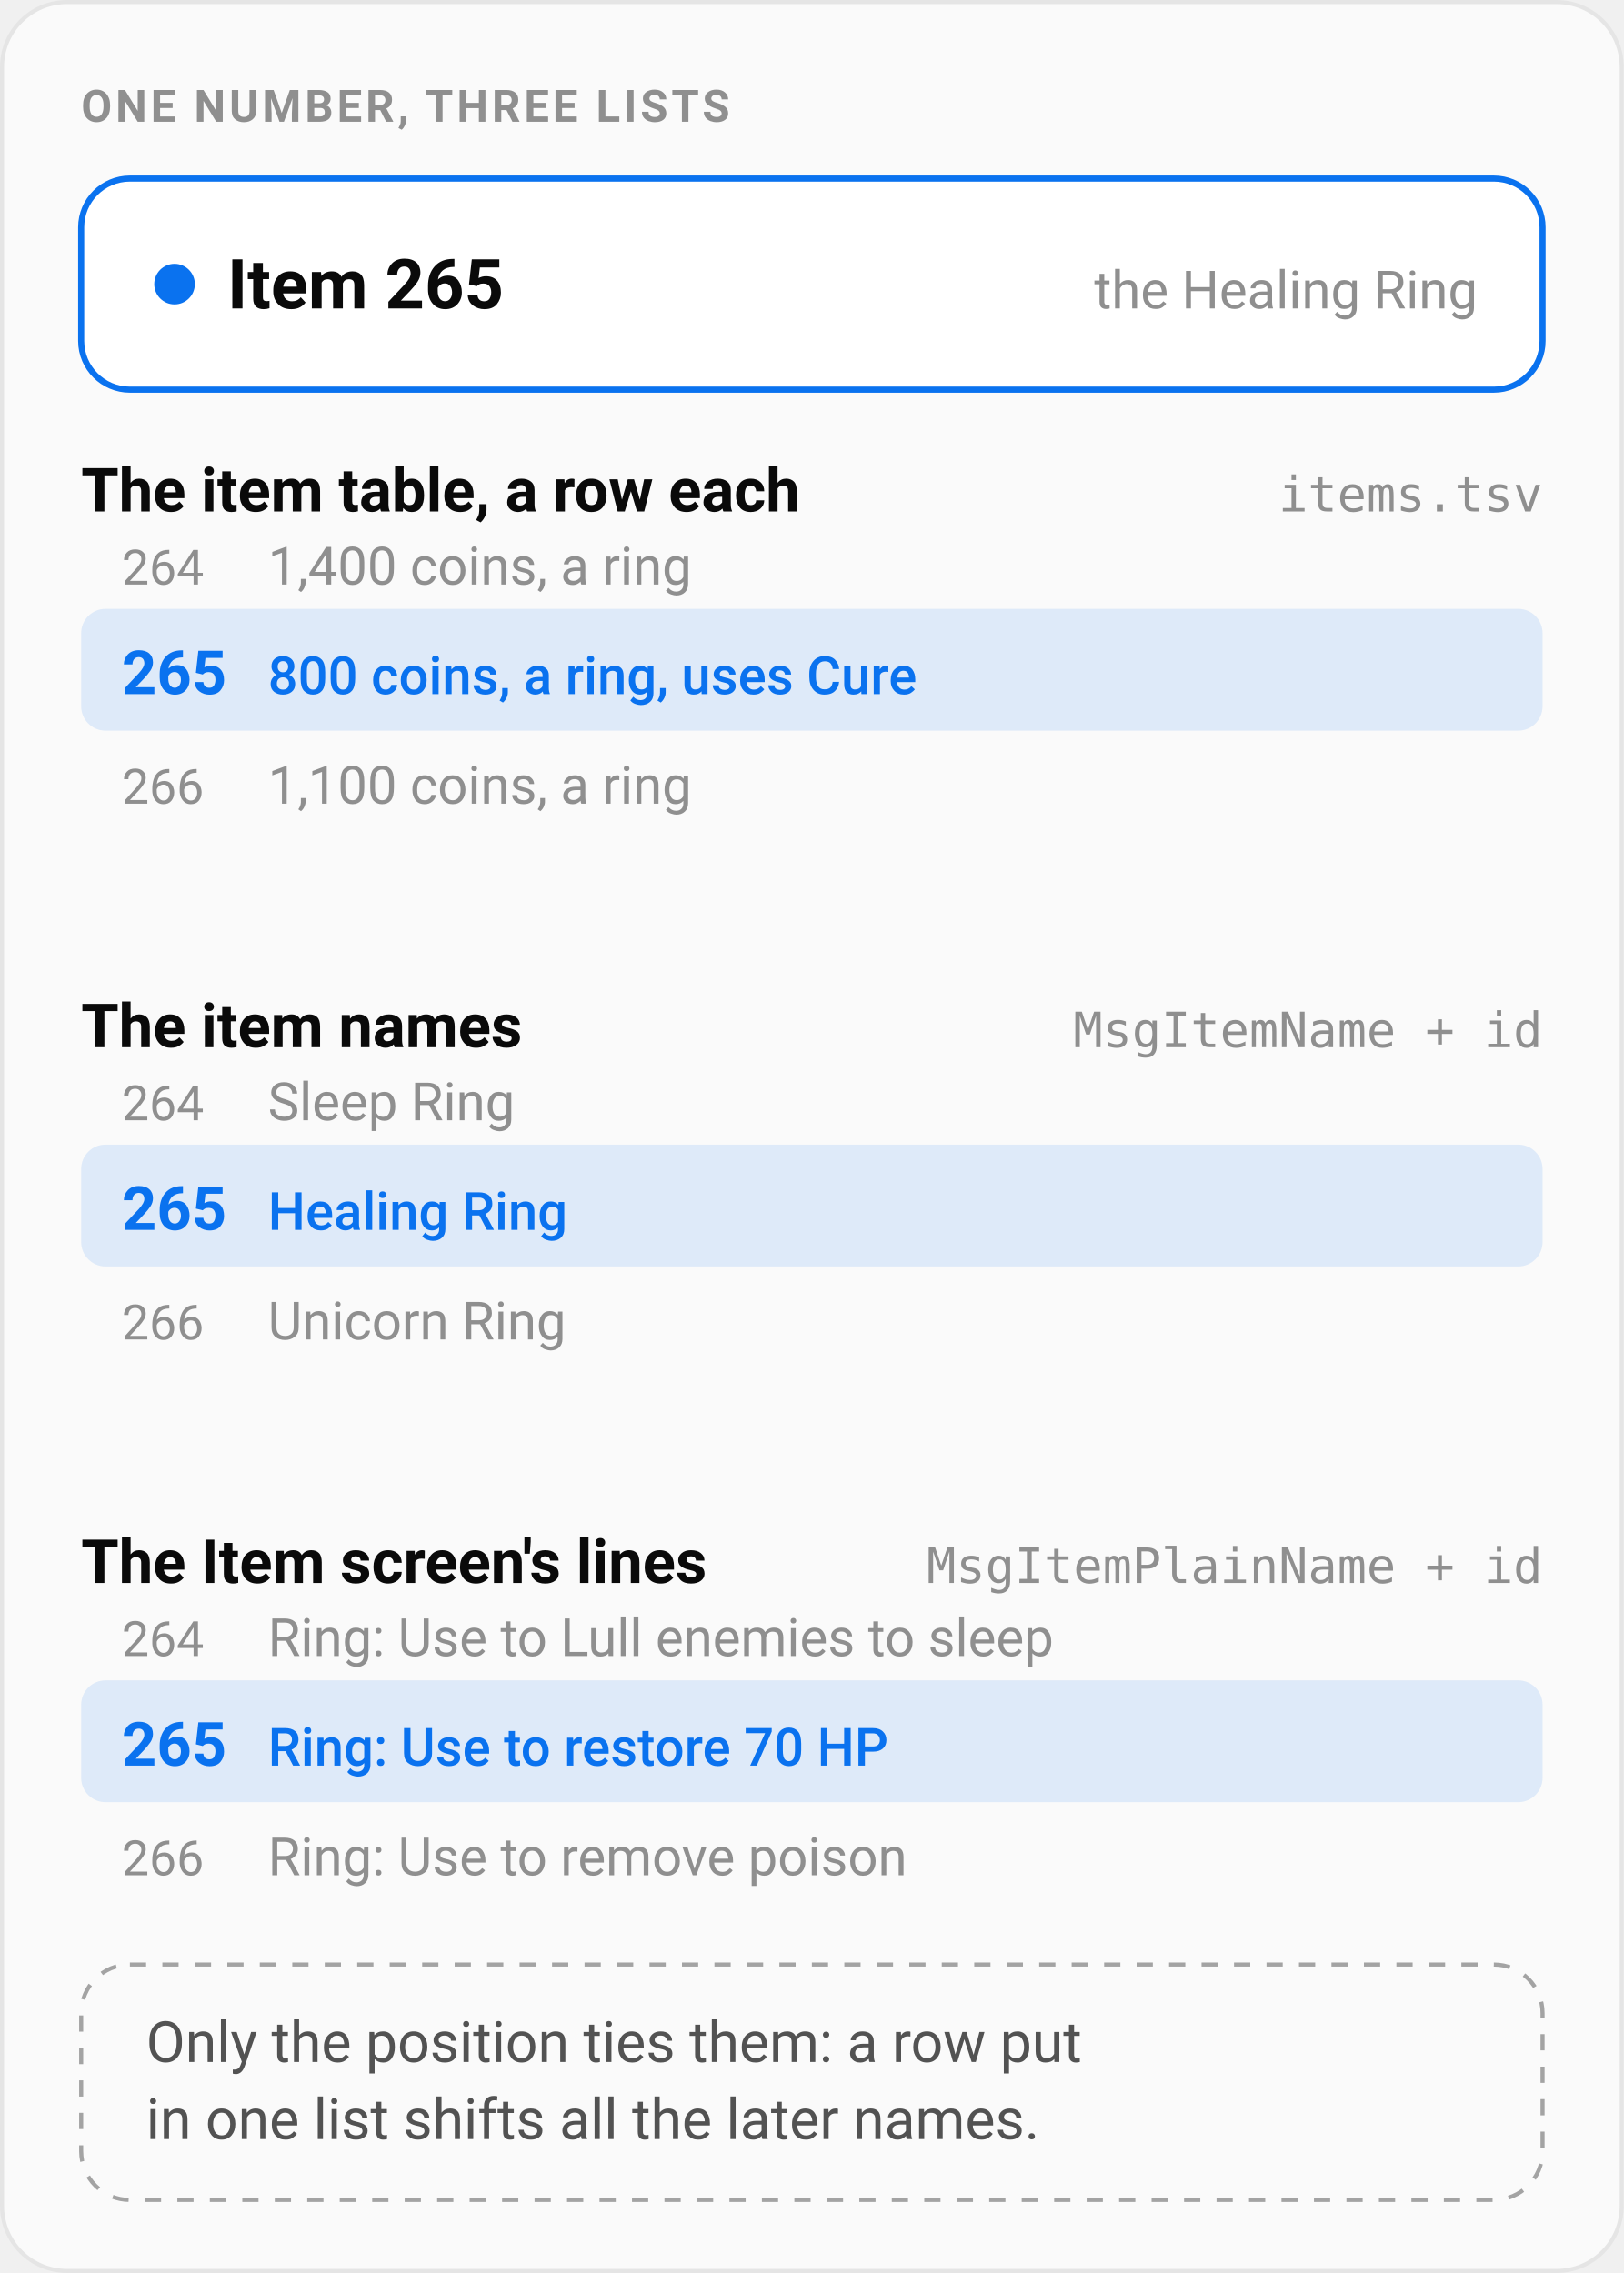
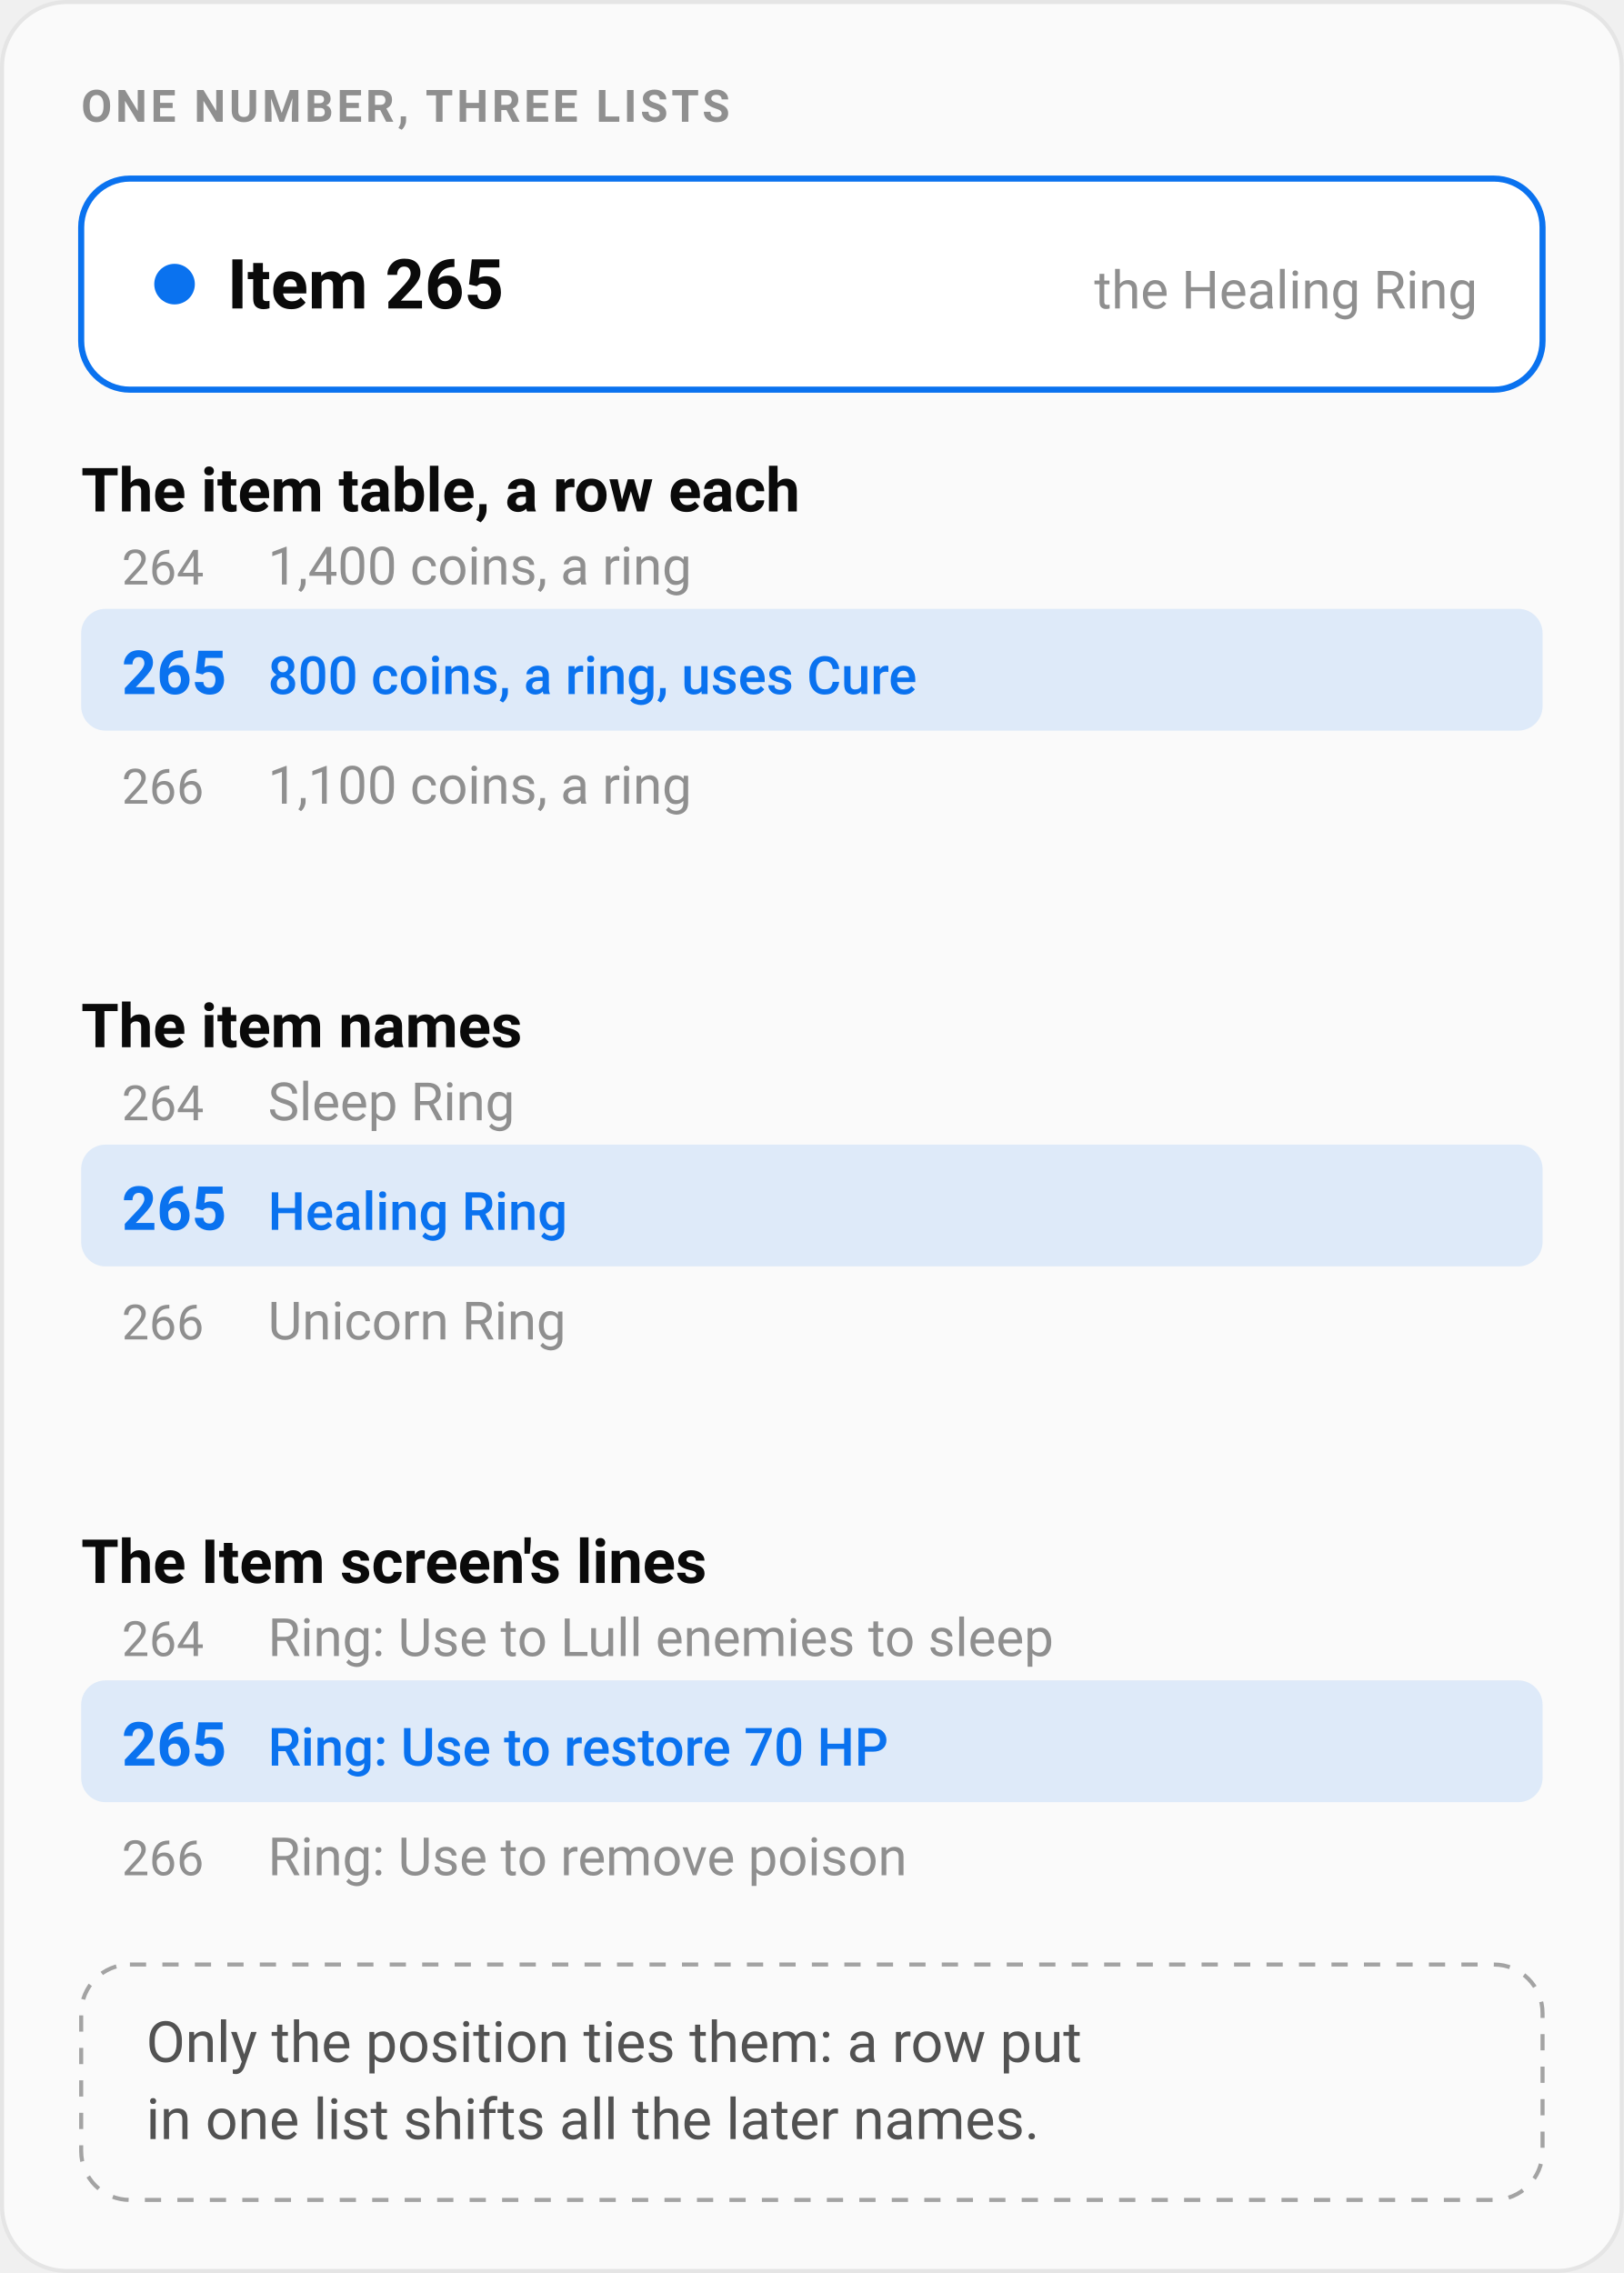
<svg xmlns="http://www.w3.org/2000/svg" width="480" viewBox="0 0 400 560" role="img" aria-labelledby="title desc">
  <style>
    .panel { fill: #fafafa; stroke: #e5e5e5; }
    .card { fill: #ffffff; stroke: #e5e5e5; }
    .card-accent { fill: #ffffff; stroke: #0a72ef; stroke-width: 1.5; }
    .card-exit { fill: #fafafa; stroke: #a3a3a3; stroke-dasharray: 4 4; }
    .chip { fill: #f0f6ff; stroke: #bcd7fb; }
    .chip-exit { fill: #fff3f0; stroke: #f6c3b7; }
    .chip-wait { fill: #f5f5f5; stroke: #d4d4d4; }
    .chip-ok { fill: #effaf2; stroke: #b4e3c2; }
    .h { fill: #0a0a0a; font: 600 15px ui-sans-serif, system-ui, -apple-system, "Segoe UI", Roboto, sans-serif; }
    .big { fill: #0a0a0a; font: 600 17px ui-sans-serif, system-ui, -apple-system, "Segoe UI", Roboto, sans-serif; }
    .p { fill: #525252; font: 400 14px ui-sans-serif, system-ui, -apple-system, "Segoe UI", Roboto, sans-serif; }
    .sub { fill: #8f8f8f; font: 400 13px ui-sans-serif, system-ui, -apple-system, "Segoe UI", Roboto, sans-serif; }
    .small { fill: #8f8f8f; font: 400 12px ui-sans-serif, system-ui, -apple-system, "Segoe UI", Roboto, sans-serif; }
    .k { fill: #0a72ef; font: 500 13px ui-sans-serif, system-ui, -apple-system, "Segoe UI", Roboto, sans-serif; }
    .kb { fill: #0a72ef; font: 600 15px ui-sans-serif, system-ui, -apple-system, "Segoe UI", Roboto, sans-serif; }
    .kx { fill: #c2410c; font: 500 13px ui-sans-serif, system-ui, -apple-system, "Segoe UI", Roboto, sans-serif; }
    .kw { fill: #525252; font: 500 13px ui-sans-serif, system-ui, -apple-system, "Segoe UI", Roboto, sans-serif; }
    .ko { fill: #15803d; font: 500 13px ui-sans-serif, system-ui, -apple-system, "Segoe UI", Roboto, sans-serif; }
    .code { fill: #8f8f8f; font: 400 12px ui-monospace, SFMono-Regular, Menlo, Consolas, monospace; }
    .eyebrow { fill: #8f8f8f; font: 600 11px ui-sans-serif, system-ui, -apple-system, "Segoe UI", Roboto, sans-serif; letter-spacing: 0.08em; }
    .label { fill: #737373; font: 400 13px ui-sans-serif, system-ui, -apple-system, "Segoe UI", Roboto, sans-serif; }
    .wire { fill: none; stroke: #a3a3a3; stroke-width: 1.5; }
    .wire-accent { fill: none; stroke: #0a72ef; stroke-width: 1.5; }
    .wire-dash { fill: none; stroke: #a3a3a3; stroke-width: 1.5; stroke-dasharray: 3 4; }
    .head { fill: #a3a3a3; }
    .head-accent { fill: #0a72ef; }
    .dot { fill: #0a72ef; }
    .bar { fill: #0a72ef; }
    .bar-soft { fill: #0a72ef; fill-opacity: 0.35; }
    .bar-muted { fill: #d4d4d4; }
    .bar-exit { fill: #ea580c; }
    .bar-ok { fill: #16a34a; }
    .rule { stroke: #e5e5e5; stroke-width: 1; fill: none; }
    .axis { stroke: #a3a3a3; stroke-width: 1; fill: none; }
    .line-accent { fill: none; stroke: #0a72ef; stroke-width: 3; stroke-linecap: round; stroke-linejoin: round; }
    .line-ok { fill: none; stroke: #16a34a; stroke-width: 3; stroke-linecap: round; stroke-linejoin: round; }
    .unit { fill: #0a72ef; }
    .foe { fill: #737373; }
    .foe-soft { fill: #d4d4d4; }
    @media (prefers-color-scheme: dark) {
      .panel { fill: #0a0a0a; stroke: #262626; }
      .card { fill: #111111; stroke: #2e2e2e; }
      .card-accent { fill: #111111; stroke: #3b8eff; }
      .card-exit { fill: #0a0a0a; stroke: #525252; }
      .chip { fill: #0d1a2e; stroke: #1e3a66; }
      .chip-exit { fill: #2a130c; stroke: #5c2a1a; }
      .chip-wait { fill: #1a1a1a; stroke: #333333; }
      .chip-ok { fill: #0c2214; stroke: #1d4d2c; }
      .h, .big { fill: #ededed; }
      .p, .kw { fill: #a1a1a1; }
      .sub, .small, .code, .eyebrow { fill: #7c7c7c; }
      .label { fill: #8f8f8f; }
      .k, .kb { fill: #66a6ff; }
      .kx { fill: #fb8b5e; }
      .ko { fill: #4ade80; }
      .wire, .wire-dash { stroke: #5c5c5c; }
      .wire-accent { stroke: #3b8eff; }
      .head { fill: #5c5c5c; }
      .head-accent, .dot, .bar, .unit { fill: #3b8eff; }
      .bar-soft { fill: #3b8eff; fill-opacity: 0.35; }
      .bar-muted, .foe-soft { fill: #333333; }
      .bar-exit { fill: #fb8b5e; }
      .bar-ok { fill: #22c55e; }
      .rule { stroke: #262626; }
      .axis { stroke: #5c5c5c; }
      .line-accent { stroke: #3b8eff; }
      .line-ok { stroke: #22c55e; }
      .foe { fill: #8f8f8f; }
    }
  </style>
  <rect class="panel" x="0.5" y="0.5" width="399" height="559" rx="16" />
  <text class="eyebrow" x="20" y="30">ONE NUMBER, THREE LISTS</text>
  <rect class="card-accent" x="20" y="44" width="360" height="52" rx="12" />
  <circle class="dot" cx="43" cy="70" r="5" />
  <text class="big" x="56" y="76">Item 265</text>
  <text class="sub" x="364" y="76" text-anchor="end">the Healing Ring</text>
  <rect class="bar-soft" x="20" y="150" width="360" height="30" rx="6" style="fill-opacity: 0.12" />
  <rect class="bar-soft" x="20" y="282" width="360" height="30" rx="6" style="fill-opacity: 0.12" />
  <rect class="bar-soft" x="20" y="414" width="360" height="30" rx="6" style="fill-opacity: 0.12" />
  <text class="h" x="20" y="126">The item table, a row each</text>
-   <text class="code" x="380" y="126" text-anchor="end">items.tsv</text>
  <text class="small" x="30" y="144">264</text>
  <text class="sub" x="66" y="144">1,400 coins, a ring</text>
  <text class="kb" x="30" y="171">265</text>
  <text class="k" x="66" y="171">800 coins, a ring, uses Cure</text>
  <text class="small" x="30" y="198">266</text>
  <text class="sub" x="66" y="198">1,100 coins, a ring</text>
  <text class="h" x="20" y="258">The item names</text>
-   <text class="code" x="380" y="258" text-anchor="end">MsgItemName + id</text>
  <text class="small" x="30" y="276">264</text>
  <text class="sub" x="66" y="276">Sleep Ring</text>
  <text class="kb" x="30" y="303">265</text>
  <text class="k" x="66" y="303">Healing Ring</text>
  <text class="small" x="30" y="330">266</text>
  <text class="sub" x="66" y="330">Unicorn Ring</text>
  <text class="h" x="20" y="390">The Item screen's lines</text>
-   <text class="code" x="380" y="390" text-anchor="end">MsgItemPlainName + id</text>
  <text class="small" x="30" y="408">264</text>
  <text class="sub" x="66" y="408">Ring: Use to Lull enemies to sleep</text>
  <text class="kb" x="30" y="435">265</text>
  <text class="k" x="66" y="435">Ring: Use to restore 70 HP</text>
  <text class="small" x="30" y="462">266</text>
  <text class="sub" x="66" y="462">Ring: Use to remove poison</text>
  <rect class="card-exit" x="20" y="484" width="360" height="58" rx="12" />
  <text class="p" x="36" y="508">Only the position ties them: a row put</text>
  <text class="p" x="36" y="527">in one list shifts all the later names.</text>
</svg>
